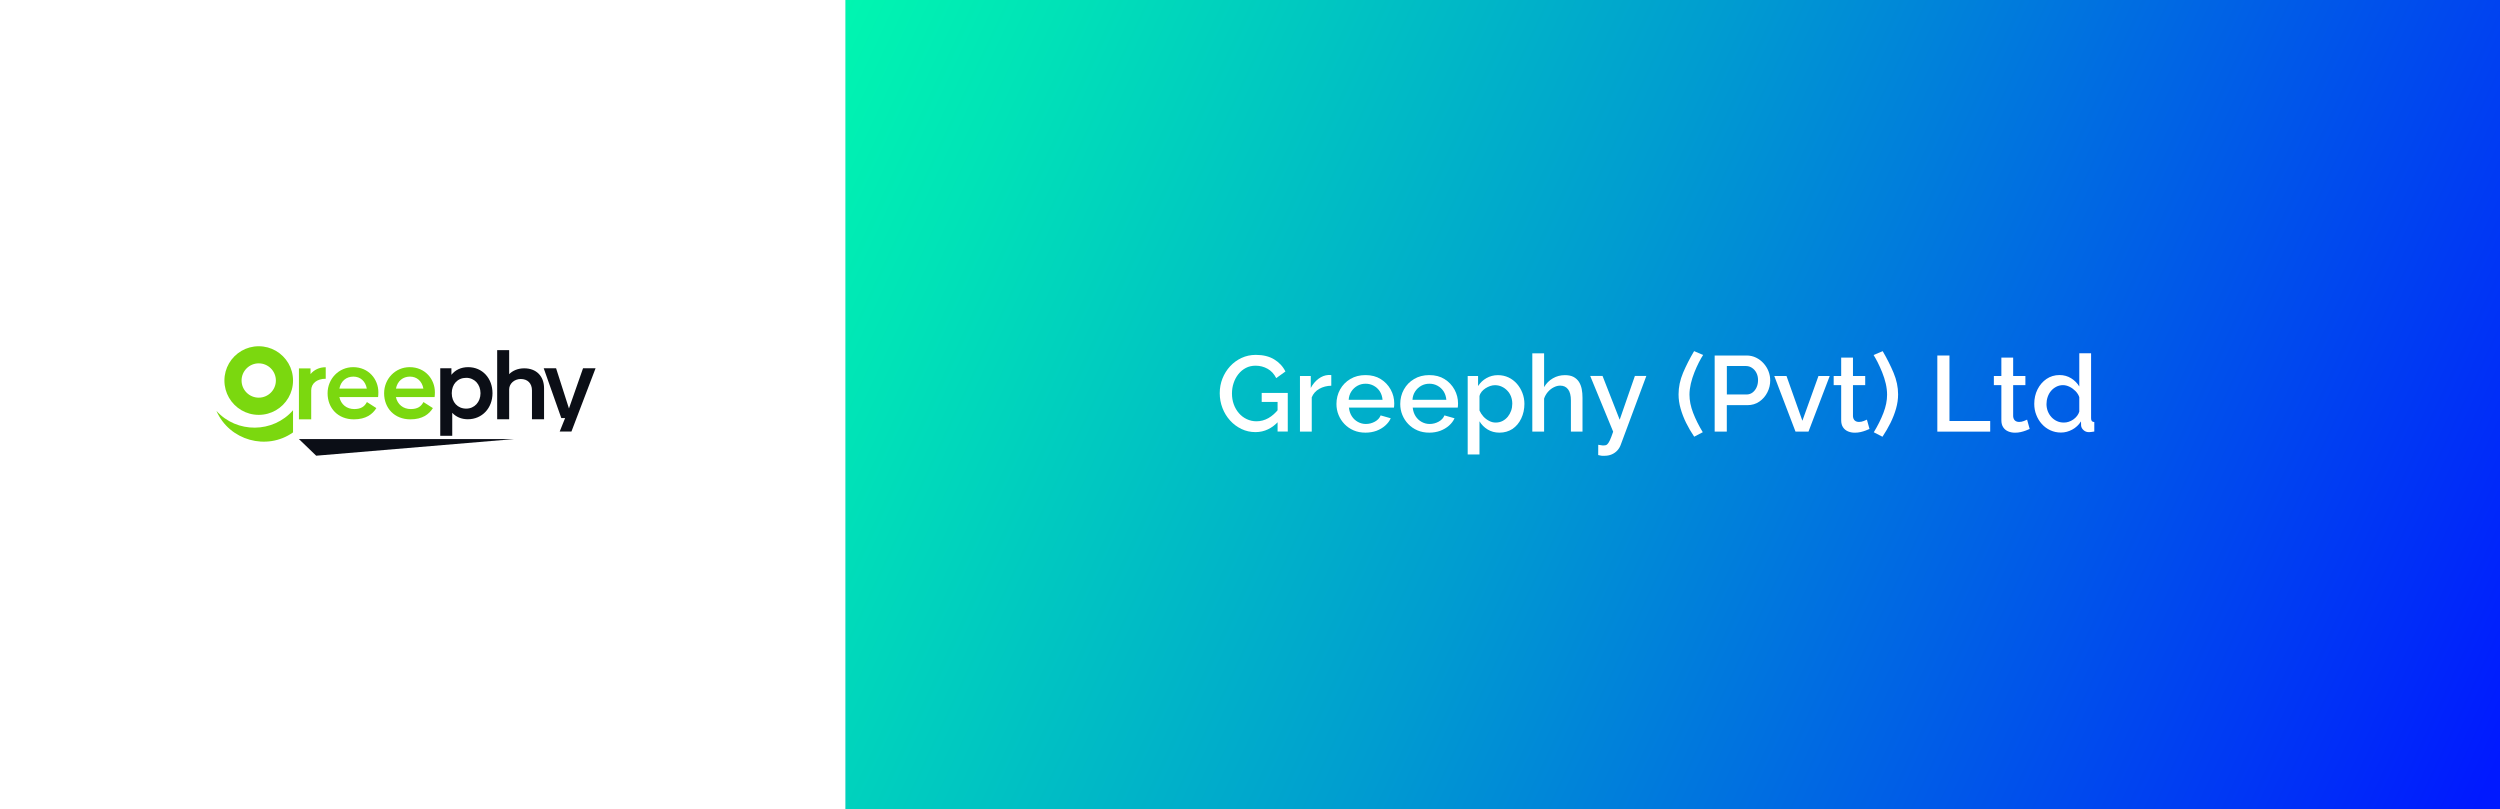
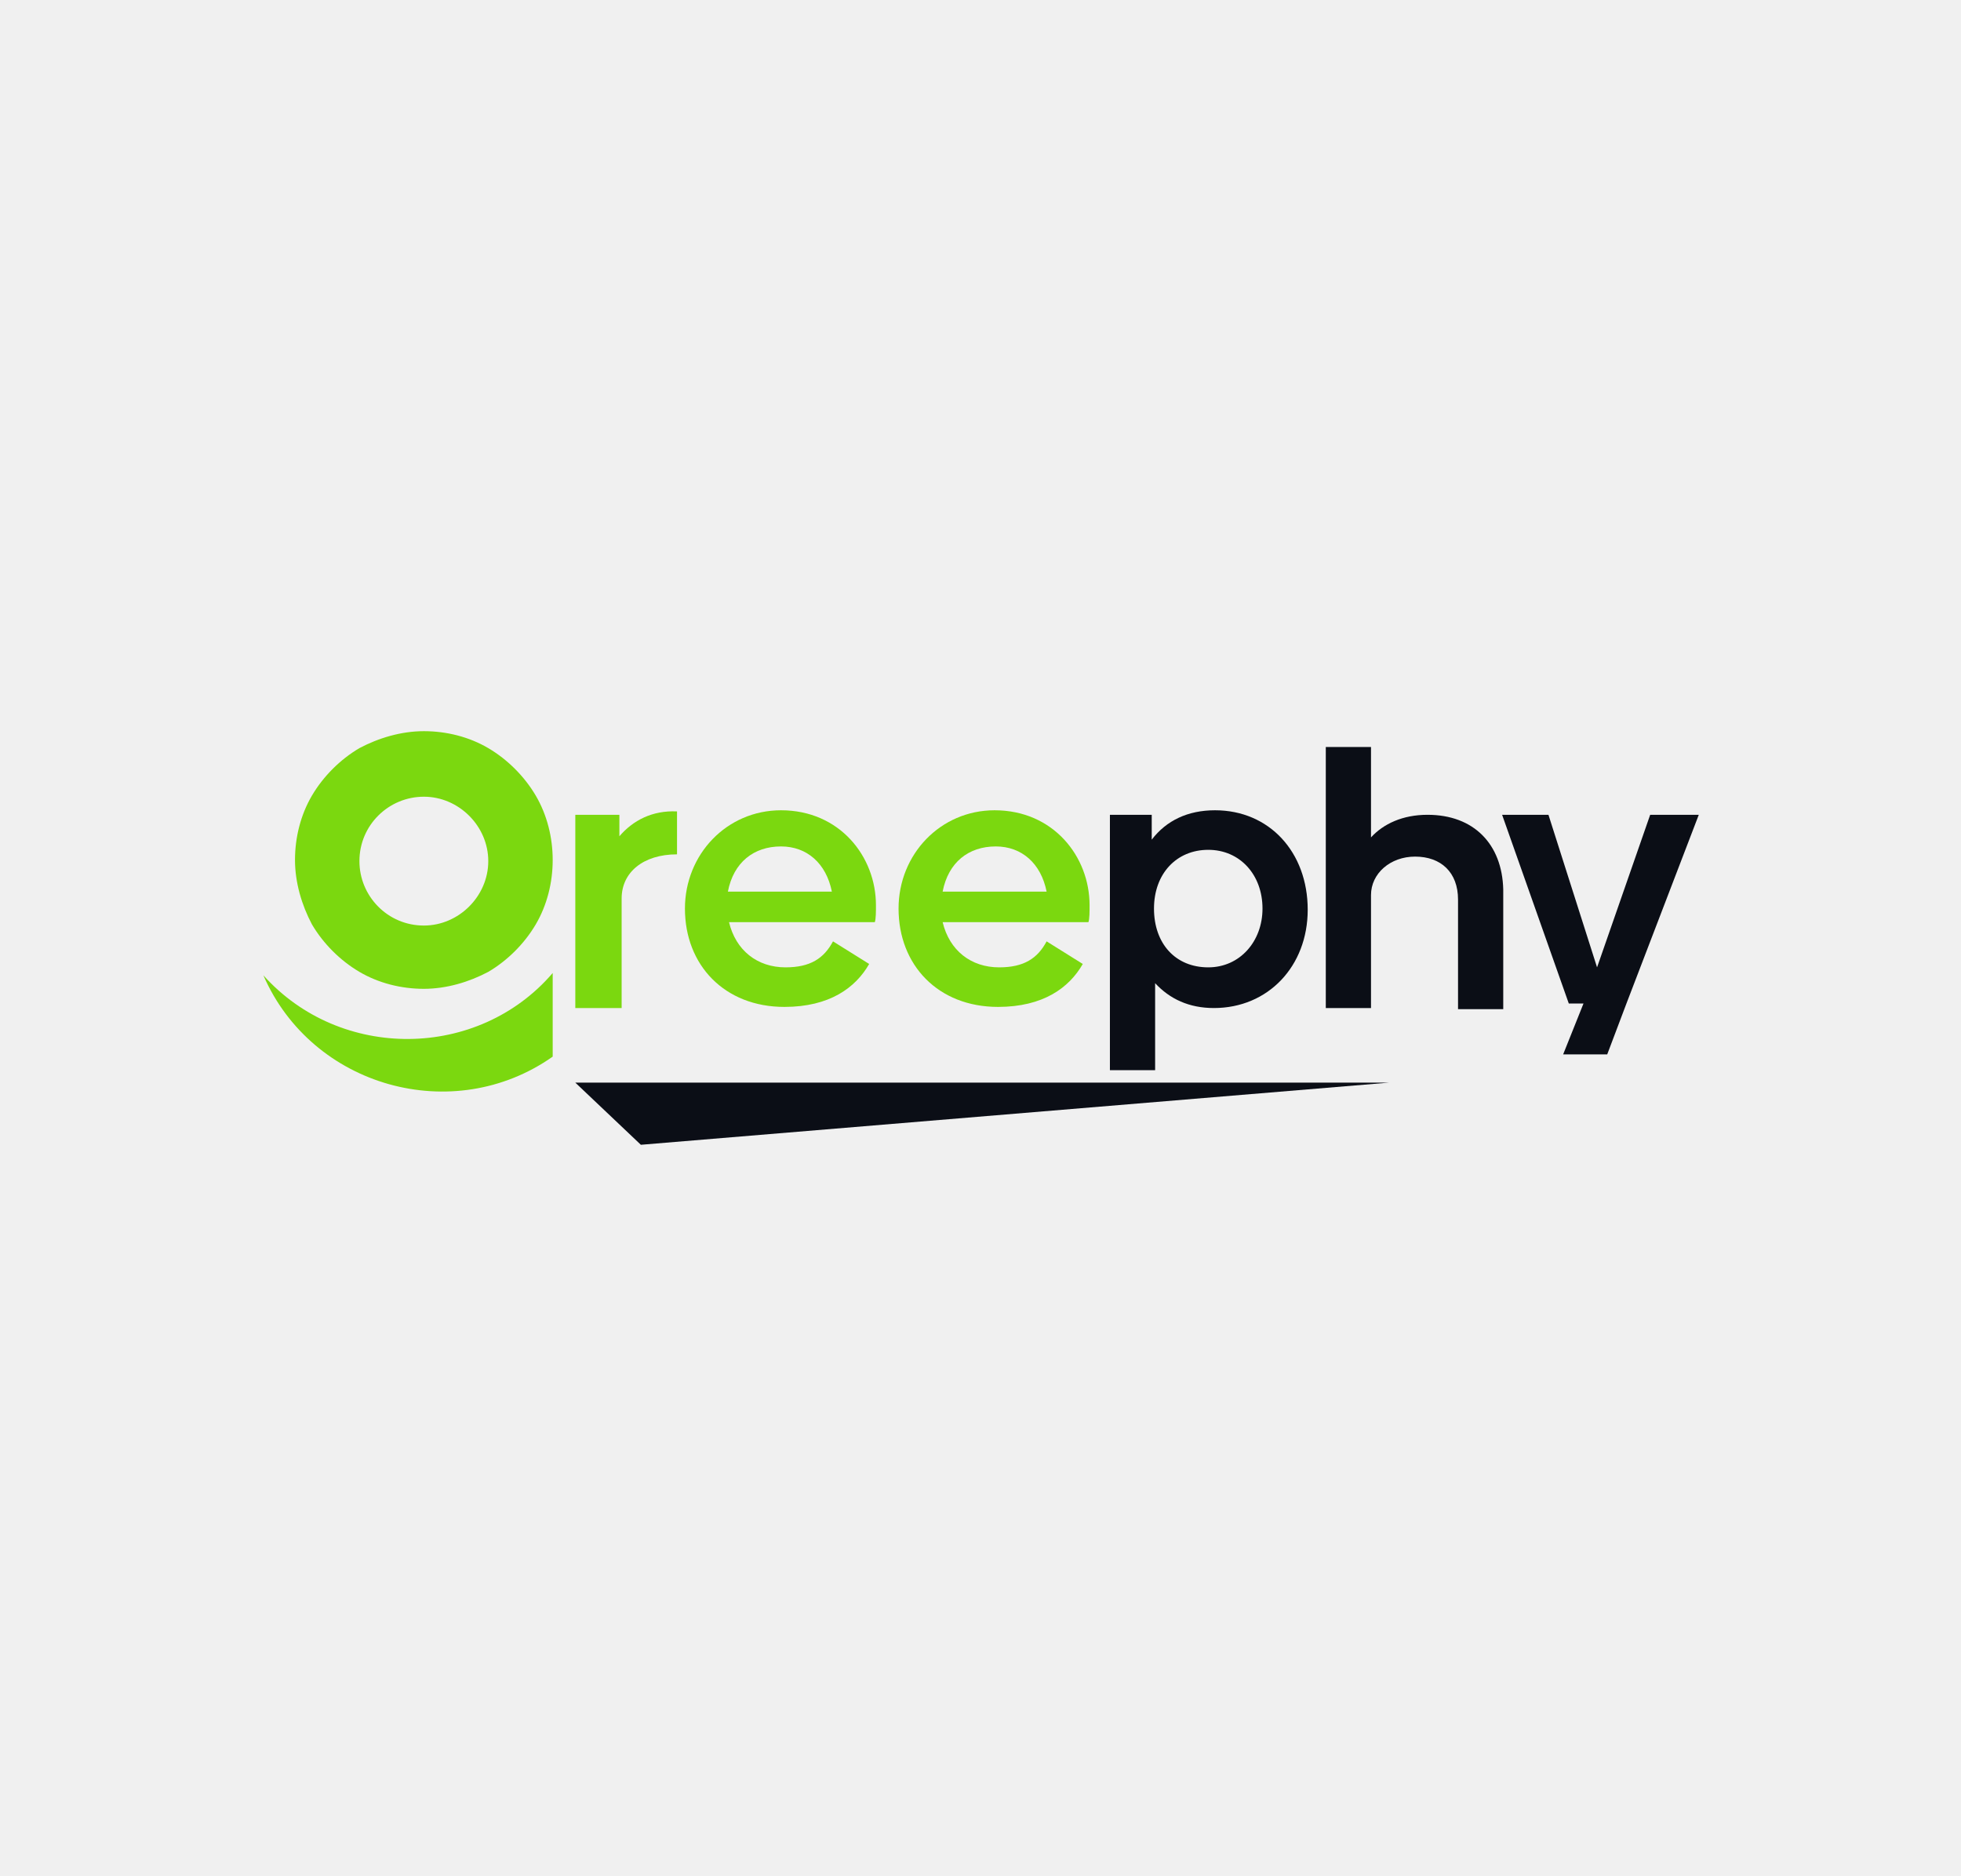
- <svg xmlns="http://www.w3.org/2000/svg" version="1.1" id="Layer_1" x="0px" y="0px" viewBox="0 0 513 166" style="enable-background:new 0 0 513 166;" xml:space="preserve">
+ <svg xmlns="http://www.w3.org/2000/svg" version="1.1" id="Layer_1" x="0px" y="0px" viewBox="0 0 173.5 166" style="enable-background:new 0 0 173.5 166;" xml:space="preserve">
  <style type="text/css">
- 	.st0{fill:#FFFFFF;}
- 	.st1{fill:url(#SVGID_1_);}
- 	.st2{fill:#7BD80F;}
- 	.st3{fill:#0B0E16;}
+ 	.st0{fill:#7BD80F;}
+ 	.st1{fill:#0B0E16;}
</style>
  <g>
-     <rect x="-0.13" y="-0.45" class="st0" width="173.61" height="166.89" />
-     <linearGradient id="SVGID_1_" gradientUnits="userSpaceOnUse" x1="155.579" y1="172.887" x2="510.37" y2="6.786" gradientTransform="matrix(1 0 0 -1 0 168)">
-       <stop offset="0" style="stop-color:#00FFAD" />
-       <stop offset="0.147" style="stop-color:#00E3B7" />
-       <stop offset="0.463" style="stop-color:#009DD0" />
-       <stop offset="0.922" style="stop-color:#002DF8" />
-       <stop offset="1" style="stop-color:#0019FF" />
-     </linearGradient>
-     <rect x="173.48" y="-0.45" class="st1" width="339.65" height="166.89" />
+     <path class="st0" d="M54.8,74v-1.9h-3.9v17.1H55v-9.7c0-2.3,1.9-3.9,4.9-3.9v-3.8C57.7,71.7,56,72.6,54.8,74z" />
+     <path class="st0" d="M77.5,80.1c0-4.3-3.2-8.4-8.4-8.4c-4.8,0-8.5,3.9-8.5,8.7c0,5,3.5,8.7,8.8,8.7c4,0,6.3-1.7,7.5-3.8l-3.2-2   c-0.8,1.5-2,2.3-4.2,2.3c-2.5,0-4.4-1.5-5-4h12.9C77.5,81.3,77.5,80.7,77.5,80.1z M64.4,78.9c0.5-2.6,2.3-4,4.7-4   c2.3,0,4,1.5,4.5,4H64.4z" />
+     <path class="st0" d="M96.4,80.1c0-4.3-3.2-8.4-8.4-8.4c-4.8,0-8.5,3.9-8.5,8.7c0,5,3.5,8.7,8.8,8.7c4,0,6.3-1.7,7.5-3.8l-3.2-2   c-0.8,1.5-2,2.3-4.2,2.3c-2.5,0-4.4-1.5-5-4h12.9C96.4,81.3,96.4,80.7,96.4,80.1z M83.4,78.9c0.5-2.6,2.3-4,4.7-4   c2.3,0,4,1.5,4.5,4H83.4z" />
    <g>
-       <g>
-         <path class="st0" d="M257.63,88.67c-1.03,0-1.99-0.21-2.88-0.64s-1.68-1.01-2.34-1.75c-0.67-0.74-1.19-1.59-1.56-2.55     c-0.37-0.96-0.56-1.98-0.56-3.05s0.19-2.08,0.56-3.01s0.89-1.77,1.56-2.5s1.45-1.3,2.35-1.72c0.9-0.42,1.88-0.63,2.94-0.63     c1.5,0,2.75,0.31,3.77,0.93s1.79,1.45,2.3,2.48l-1.89,1.36c-0.43-0.85-1.01-1.49-1.76-1.91s-1.57-0.64-2.46-0.64     c-0.75,0-1.42,0.15-2.01,0.46s-1.1,0.73-1.53,1.27c-0.43,0.54-0.75,1.14-0.98,1.83c-0.23,0.68-0.34,1.4-0.34,2.15     c0,0.79,0.12,1.53,0.37,2.22s0.6,1.29,1.06,1.82c0.45,0.52,0.99,0.93,1.61,1.22s1.28,0.44,1.98,0.44c0.87,0,1.68-0.22,2.45-0.65     c0.77-0.43,1.49-1.08,2.17-1.95v2.51C261.06,87.9,259.46,88.67,257.63,88.67z M262.16,82.48h-3.26v-1.85h5.35v7.92h-2.09     L262.16,82.48L262.16,82.48z" />
-         <path class="st0" d="M273.2,79.15c-0.92,0.01-1.75,0.23-2.48,0.64c-0.73,0.41-1.24,0.99-1.55,1.74v7.04h-2.42V77.15h2.22v2.46     c0.41-0.78,0.94-1.4,1.58-1.88s1.32-0.74,2.02-0.78c0.16,0,0.29,0,0.38,0s0.17,0.01,0.23,0.02v2.18H273.2z" />
-         <path class="st0" d="M280.2,88.78c-0.91,0-1.72-0.16-2.44-0.47c-0.72-0.31-1.34-0.74-1.87-1.29c-0.53-0.55-0.93-1.17-1.22-1.88     s-0.43-1.45-0.43-2.24c0-1.09,0.25-2.08,0.75-2.98c0.5-0.9,1.2-1.62,2.1-2.15c0.9-0.54,1.94-0.8,3.11-0.8     c1.22,0,2.26,0.27,3.13,0.82c0.87,0.54,1.55,1.26,2.04,2.15s0.73,1.84,0.73,2.85c0,0.17-0.01,0.34-0.02,0.49     s-0.03,0.27-0.04,0.36h-9.24c0.07,0.68,0.27,1.27,0.59,1.77s0.74,0.89,1.25,1.17c0.51,0.28,1.06,0.42,1.63,0.42     c0.66,0,1.28-0.16,1.86-0.48c0.58-0.32,0.97-0.75,1.18-1.28l2.07,0.59c-0.25,0.56-0.63,1.06-1.14,1.51s-1.11,0.8-1.79,1.06     C281.75,88.65,281.01,88.78,280.2,88.78z M276.75,82.04h6.95c-0.06-0.66-0.25-1.24-0.56-1.73c-0.32-0.49-0.73-0.87-1.24-1.15     s-1.07-0.42-1.67-0.42c-0.62,0-1.18,0.14-1.68,0.42c-0.51,0.28-0.92,0.67-1.24,1.15C276.97,80.82,276.79,81.39,276.75,82.04z" />
-         <path class="st0" d="M293.29,88.78c-0.91,0-1.72-0.16-2.44-0.47c-0.72-0.31-1.34-0.74-1.87-1.29c-0.53-0.55-0.93-1.17-1.22-1.88     s-0.43-1.45-0.43-2.24c0-1.09,0.25-2.08,0.75-2.98c0.5-0.9,1.2-1.62,2.1-2.15c0.9-0.54,1.94-0.8,3.11-0.8     c1.22,0,2.26,0.27,3.13,0.82c0.87,0.54,1.55,1.26,2.04,2.15s0.73,1.84,0.73,2.85c0,0.17-0.01,0.34-0.02,0.49     s-0.03,0.27-0.04,0.36h-9.24c0.07,0.68,0.27,1.27,0.59,1.77s0.74,0.89,1.25,1.17c0.51,0.28,1.06,0.42,1.63,0.42     c0.66,0,1.28-0.16,1.86-0.48c0.58-0.32,0.97-0.75,1.18-1.28l2.07,0.59c-0.25,0.56-0.63,1.06-1.14,1.51s-1.11,0.8-1.79,1.06     C294.84,88.65,294.1,88.78,293.29,88.78z M289.84,82.04h6.95c-0.06-0.66-0.25-1.24-0.56-1.73c-0.32-0.49-0.73-0.87-1.24-1.15     s-1.07-0.42-1.67-0.42c-0.62,0-1.18,0.14-1.68,0.42c-0.51,0.28-0.92,0.67-1.24,1.15C290.06,80.82,289.88,81.39,289.84,82.04z" />
-         <path class="st0" d="M307.7,88.78c-0.92,0-1.74-0.22-2.44-0.65s-1.26-1-1.67-1.68v6.8h-2.42v-16.1h2.13v2.07     c0.44-0.68,1.01-1.23,1.72-1.63s1.49-0.61,2.35-0.61c0.79,0,1.52,0.16,2.18,0.47s1.23,0.75,1.72,1.3     c0.48,0.55,0.86,1.18,1.13,1.89c0.27,0.7,0.41,1.45,0.41,2.23c0,1.09-0.22,2.09-0.65,3c-0.43,0.91-1.03,1.62-1.8,2.15     C309.58,88.52,308.7,88.78,307.7,88.78z M306.91,86.71c0.53,0,1-0.11,1.42-0.33s0.77-0.51,1.07-0.87     c0.29-0.36,0.52-0.77,0.68-1.22c0.16-0.46,0.24-0.94,0.24-1.44c0-0.54-0.09-1.03-0.26-1.49c-0.18-0.46-0.43-0.86-0.76-1.2     c-0.33-0.35-0.71-0.62-1.14-0.82s-0.9-0.3-1.4-0.3c-0.32,0-0.65,0.06-0.98,0.17c-0.33,0.12-0.65,0.27-0.96,0.47     c-0.31,0.2-0.57,0.44-0.79,0.7c-0.22,0.27-0.37,0.57-0.44,0.9v2.96c0.21,0.46,0.48,0.88,0.81,1.24c0.34,0.37,0.73,0.66,1.17,0.89     C306,86.6,306.45,86.71,306.91,86.71z" />
-         <path class="st0" d="M324.75,88.57h-2.4V82.2c0-1.03-0.19-1.8-0.58-2.31s-0.93-0.76-1.62-0.76c-0.44,0-0.88,0.12-1.33,0.35     s-0.84,0.54-1.19,0.94c-0.34,0.4-0.61,0.85-0.78,1.37v6.78h-2.42V72.51h2.42v6.93c0.44-0.77,1.04-1.37,1.8-1.81     s1.58-0.65,2.46-0.65c0.73,0,1.33,0.12,1.79,0.37c0.46,0.25,0.83,0.59,1.1,1.01c0.27,0.43,0.46,0.92,0.57,1.47     s0.16,1.15,0.16,1.79v6.95H324.75z" />
-         <path class="st0" d="M327.96,91.27c0.22,0.03,0.44,0.06,0.65,0.1s0.38,0.05,0.52,0.03c0.25,0.01,0.47-0.05,0.65-0.2     s0.37-0.43,0.56-0.84s0.42-1.01,0.68-1.78l-4.71-11.44h2.53l3.52,8.99l3.12-8.99h2.35l-5.24,14.09     c-0.15,0.44-0.38,0.83-0.69,1.18c-0.32,0.35-0.7,0.63-1.17,0.83c-0.46,0.2-0.99,0.3-1.59,0.29c-0.18,0.01-0.36,0.01-0.55-0.02     s-0.4-0.07-0.64-0.13L327.96,91.27L327.96,91.27z" />
-         <path class="st0" d="M344.44,80.92c0-1.48,0.31-2.95,0.92-4.41c0.62-1.46,1.37-2.94,2.27-4.46l1.85,0.79     c-0.26,0.4-0.55,0.9-0.87,1.52s-0.62,1.3-0.92,2.05s-0.54,1.51-0.73,2.3c-0.18,0.79-0.28,1.54-0.28,2.28     c0,1.19,0.25,2.43,0.75,3.73s1.16,2.62,1.98,3.97l-1.76,0.92c-0.63-0.92-1.18-1.87-1.66-2.84c-0.48-0.97-0.85-1.94-1.13-2.93     C344.58,82.88,344.44,81.9,344.44,80.92z" />
-         <path class="st0" d="M351.85,88.57V72.95h6.56c0.7,0,1.35,0.15,1.94,0.44s1.1,0.68,1.54,1.17s0.78,1.03,1.01,1.64     s0.35,1.22,0.35,1.84c0,0.87-0.19,1.69-0.58,2.46c-0.39,0.78-0.94,1.41-1.64,1.9c-0.7,0.49-1.53,0.74-2.49,0.74h-4.2v5.43     L351.85,88.57L351.85,88.57z M354.34,80.95h4.05c0.45,0,0.86-0.13,1.21-0.39c0.35-0.26,0.63-0.61,0.84-1.06s0.31-0.95,0.31-1.51     c0-0.57-0.12-1.07-0.35-1.51s-0.54-0.77-0.91-1.01s-0.77-0.36-1.2-0.36h-3.94v5.84H354.34z" />
-         <path class="st0" d="M368.44,88.57l-4.36-11.42h2.51l3.26,9.19l3.3-9.19h2.31l-4.36,11.42H368.44z" />
-         <path class="st0" d="M383.62,88.02c-0.19,0.09-0.45,0.19-0.77,0.32c-0.32,0.12-0.67,0.23-1.06,0.32     c-0.38,0.09-0.78,0.13-1.19,0.13c-0.5,0-0.96-0.09-1.39-0.27s-0.77-0.46-1.02-0.84c-0.26-0.38-0.38-0.87-0.38-1.47v-7.18h-1.54     v-1.87h1.54v-3.78h2.42v3.78h2.51v1.87h-2.51v6.39c0.03,0.39,0.16,0.69,0.38,0.88s0.51,0.28,0.85,0.28     c0.34,0,0.66-0.06,0.98-0.19c0.32-0.12,0.53-0.22,0.65-0.28L383.62,88.02z" />
-         <path class="st0" d="M389.49,80.92c0,0.97-0.14,1.94-0.42,2.93c-0.28,0.98-0.66,1.96-1.14,2.93c-0.48,0.97-1.03,1.91-1.65,2.84     l-1.78-0.92c0.82-1.35,1.48-2.67,1.98-3.97s0.75-2.54,0.75-3.73c0-0.73-0.09-1.49-0.27-2.28c-0.18-0.78-0.43-1.55-0.73-2.3     s-0.61-1.43-0.92-2.05c-0.32-0.62-0.6-1.12-0.85-1.52l1.87-0.79c0.88,1.51,1.63,3,2.24,4.46     C389.18,77.97,389.49,79.45,389.49,80.92z" />
-         <path class="st0" d="M397.54,88.57V72.95h2.49v13.44h8.36v2.18H397.54z" />
-         <path class="st0" d="M416.49,88.02c-0.19,0.09-0.45,0.19-0.77,0.32c-0.32,0.12-0.67,0.23-1.06,0.32     c-0.38,0.09-0.78,0.13-1.19,0.13c-0.5,0-0.96-0.09-1.39-0.27s-0.77-0.46-1.02-0.84c-0.26-0.38-0.38-0.87-0.38-1.47v-7.18h-1.54     v-1.87h1.54v-3.78h2.42v3.78h2.51v1.87h-2.51v6.39c0.03,0.39,0.16,0.69,0.38,0.88s0.51,0.28,0.85,0.28s0.66-0.06,0.98-0.19     c0.32-0.12,0.53-0.22,0.65-0.28L416.49,88.02z" />
-         <path class="st0" d="M417.43,82.88c0-1.09,0.22-2.08,0.67-2.98c0.45-0.89,1.06-1.61,1.84-2.14c0.78-0.53,1.67-0.8,2.68-0.8     c0.89,0,1.7,0.23,2.41,0.68c0.71,0.46,1.26,1.01,1.64,1.67v-6.82h2.42v13.33c0,0.26,0.05,0.46,0.15,0.58s0.27,0.19,0.51,0.21     v1.94c-0.44,0.07-0.79,0.12-1.06,0.13c-0.46,0-0.84-0.13-1.14-0.41c-0.31-0.27-0.48-0.59-0.51-0.96l-0.02-0.84     c-0.46,0.72-1.05,1.28-1.79,1.68c-0.74,0.4-1.51,0.61-2.32,0.61c-0.79,0-1.52-0.16-2.19-0.47c-0.67-0.31-1.25-0.74-1.74-1.29     c-0.49-0.54-0.87-1.17-1.14-1.88C417.57,84.45,417.43,83.68,417.43,82.88z M426.67,84.46v-2.97c-0.16-0.46-0.42-0.87-0.78-1.24     c-0.36-0.36-0.76-0.66-1.21-0.88c-0.45-0.22-0.9-0.34-1.35-0.34c-0.5,0-0.96,0.11-1.38,0.33s-0.78,0.5-1.08,0.86     c-0.3,0.35-0.53,0.77-0.69,1.24c-0.16,0.47-0.24,0.96-0.24,1.46c0,0.51,0.09,0.99,0.26,1.45c0.18,0.46,0.43,0.87,0.76,1.23     c0.33,0.35,0.71,0.63,1.14,0.82c0.43,0.2,0.91,0.29,1.42,0.29c0.32,0,0.65-0.05,0.98-0.16s0.64-0.26,0.94-0.47     c0.29-0.2,0.55-0.44,0.77-0.73S426.58,84.77,426.67,84.46z" />
-       </g>
+       <path class="st0" d="M48.9,86.1v7.4c-8.8,6.2-21.3,2.7-25.6-7.2C30.1,93.9,42.3,93.8,48.9,86.1z" />
+       <path class="st0" d="M47.4,70.4c-1-1.7-2.5-3.2-4.2-4.2c-1.7-1-3.7-1.5-5.7-1.5s-4,0.6-5.7,1.5c-1.7,1-3.2,2.5-4.2,4.2    c-1,1.7-1.5,3.7-1.5,5.7s0.6,4,1.5,5.7c1,1.7,2.5,3.2,4.2,4.2c1.7,1,3.7,1.5,5.7,1.5s4-0.6,5.7-1.5c1.7-1,3.2-2.5,4.2-4.2    c1-1.7,1.5-3.7,1.5-5.7S48.4,72.1,47.4,70.4z M37.5,81.9c-3.2,0-5.7-2.6-5.7-5.7c0-3.2,2.6-5.7,5.7-5.7s5.7,2.6,5.7,5.7    C43.2,79.3,40.6,81.9,37.5,81.9z" />
    </g>
    <g>
-       <path class="st2" d="M63.72,76.76v-1.17h-2.38v10.46h2.52V80.1c0-1.41,1.15-2.38,2.98-2.38v-2.36    C65.52,75.34,64.43,75.91,63.72,76.76z" />
-       <path class="st2" d="M77.64,80.48c0-2.62-1.96-5.14-5.18-5.14c-2.93,0-5.24,2.39-5.24,5.36c0,3.05,2.13,5.35,5.39,5.35    c2.48,0,3.84-1.05,4.62-2.31l-1.94-1.24c-0.47,0.91-1.2,1.44-2.6,1.44c-1.53,0-2.72-0.93-3.05-2.46h7.94    C77.62,81.26,77.64,80.88,77.64,80.48z M69.64,79.74c0.31-1.57,1.44-2.46,2.87-2.46s2.48,0.93,2.76,2.46H69.64z" />
-       <path class="st2" d="M89.24,80.48c0-2.62-1.96-5.14-5.18-5.14c-2.93,0-5.24,2.39-5.24,5.36c0,3.05,2.13,5.35,5.39,5.35    c2.48,0,3.84-1.05,4.62-2.31l-1.94-1.24c-0.47,0.91-1.2,1.44-2.6,1.44c-1.53,0-2.72-0.93-3.05-2.46h7.94    C89.22,81.26,89.24,80.88,89.24,80.48z M81.25,79.74c0.31-1.57,1.44-2.46,2.87-2.46s2.48,0.93,2.76,2.46H81.25z" />
-       <g>
-         <path class="st2" d="M60.13,84.18v4.55c-5.4,3.82-13.09,1.65-15.72-4.42C48.58,88.96,56.04,88.89,60.13,84.18z" />
-         <path class="st2" d="M59.19,74.57c-0.62-1.07-1.51-1.96-2.58-2.58c-1.04-0.6-2.24-0.94-3.52-0.94s-2.48,0.34-3.52,0.94     c-1.07,0.62-1.96,1.51-2.58,2.58c-0.6,1.04-0.94,2.24-0.94,3.52s0.34,2.48,0.94,3.52c0.62,1.07,1.51,1.96,2.58,2.58     c1.04,0.6,2.24,0.94,3.52,0.94s2.48-0.34,3.52-0.94c1.07-0.62,1.96-1.51,2.58-2.58c0.6-1.04,0.94-2.24,0.94-3.52     S59.79,75.59,59.19,74.57z M53.09,81.6c-1.94,0-3.52-1.58-3.52-3.52s1.58-3.52,3.52-3.52s3.52,1.58,3.52,3.52     S55.04,81.6,53.09,81.6z" />
-       </g>
-       <g>
-         <path class="st3" d="M96.06,75.34c-1.46,0-2.64,0.58-3.43,1.57v-1.34h-2.29v13.86h2.46v-4.72c0.78,0.83,1.86,1.32,3.2,1.32     c2.93,0,5.06-2.29,5.06-5.34C101.06,77.62,98.99,75.34,96.06,75.34z M95.67,83.85c-1.76,0-2.97-1.3-2.97-3.16s1.2-3.16,2.97-3.16     c1.69,0,2.93,1.34,2.93,3.16C98.6,82.49,97.36,83.85,95.67,83.85z" />
-         <path class="st3" d="M107.57,75.58c-1.32,0-2.39,0.49-3.09,1.2v-4.93h-2.46v14.18h2.46v-6.15c0.02-1.14,1.03-2.1,2.37-2.11     c1.4,0,2.31,0.87,2.31,2.35v5.92h2.48v-6.38C111.64,77.22,110.09,75.58,107.57,75.58z" />
-         <path class="st3" d="M119.64,75.57l-2.89,8.25l-2.64-8.25h-2.54l3.61,10.22h0.78l-1.11,2.76h2.41l1.05-2.76l3.9-10.22H119.64z" />
-         <polygon class="st3" points="61.34,90.1 64.88,93.51 105.46,90.1    " />
-       </g>
+       <path class="st1" d="M107.5,71.7c-2.4,0-4.3,0.9-5.6,2.6v-2.2h-3.7v22.6h4V87c1.3,1.4,3,2.2,5.2,2.2c4.8,0,8.3-3.7,8.3-8.7    C115.7,75.4,112.3,71.7,107.5,71.7z M106.9,85.6c-2.9,0-4.8-2.1-4.8-5.2s2-5.2,4.8-5.2c2.8,0,4.8,2.2,4.8,5.2    C111.7,83.3,109.7,85.6,106.9,85.6z" />
+       <path class="st1" d="M126.3,72.1c-2.2,0-3.9,0.8-5,2v-8h-4v23.1h4v-10c0-1.9,1.7-3.4,3.9-3.4c2.3,0,3.8,1.4,3.8,3.8v9.7h4V78.7    C132.9,74.7,130.4,72.1,126.3,72.1z" />
+       <path class="st1" d="M146,72.1l-4.7,13.5L137,72.1h-4.1l5.9,16.7h1.3l-1.8,4.5h3.9l1.7-4.5l6.4-16.7H146z" />
+       <polygon class="st1" points="50.9,95.8 56.7,101.3 122.9,95.8   " />
    </g>
  </g>
</svg>
